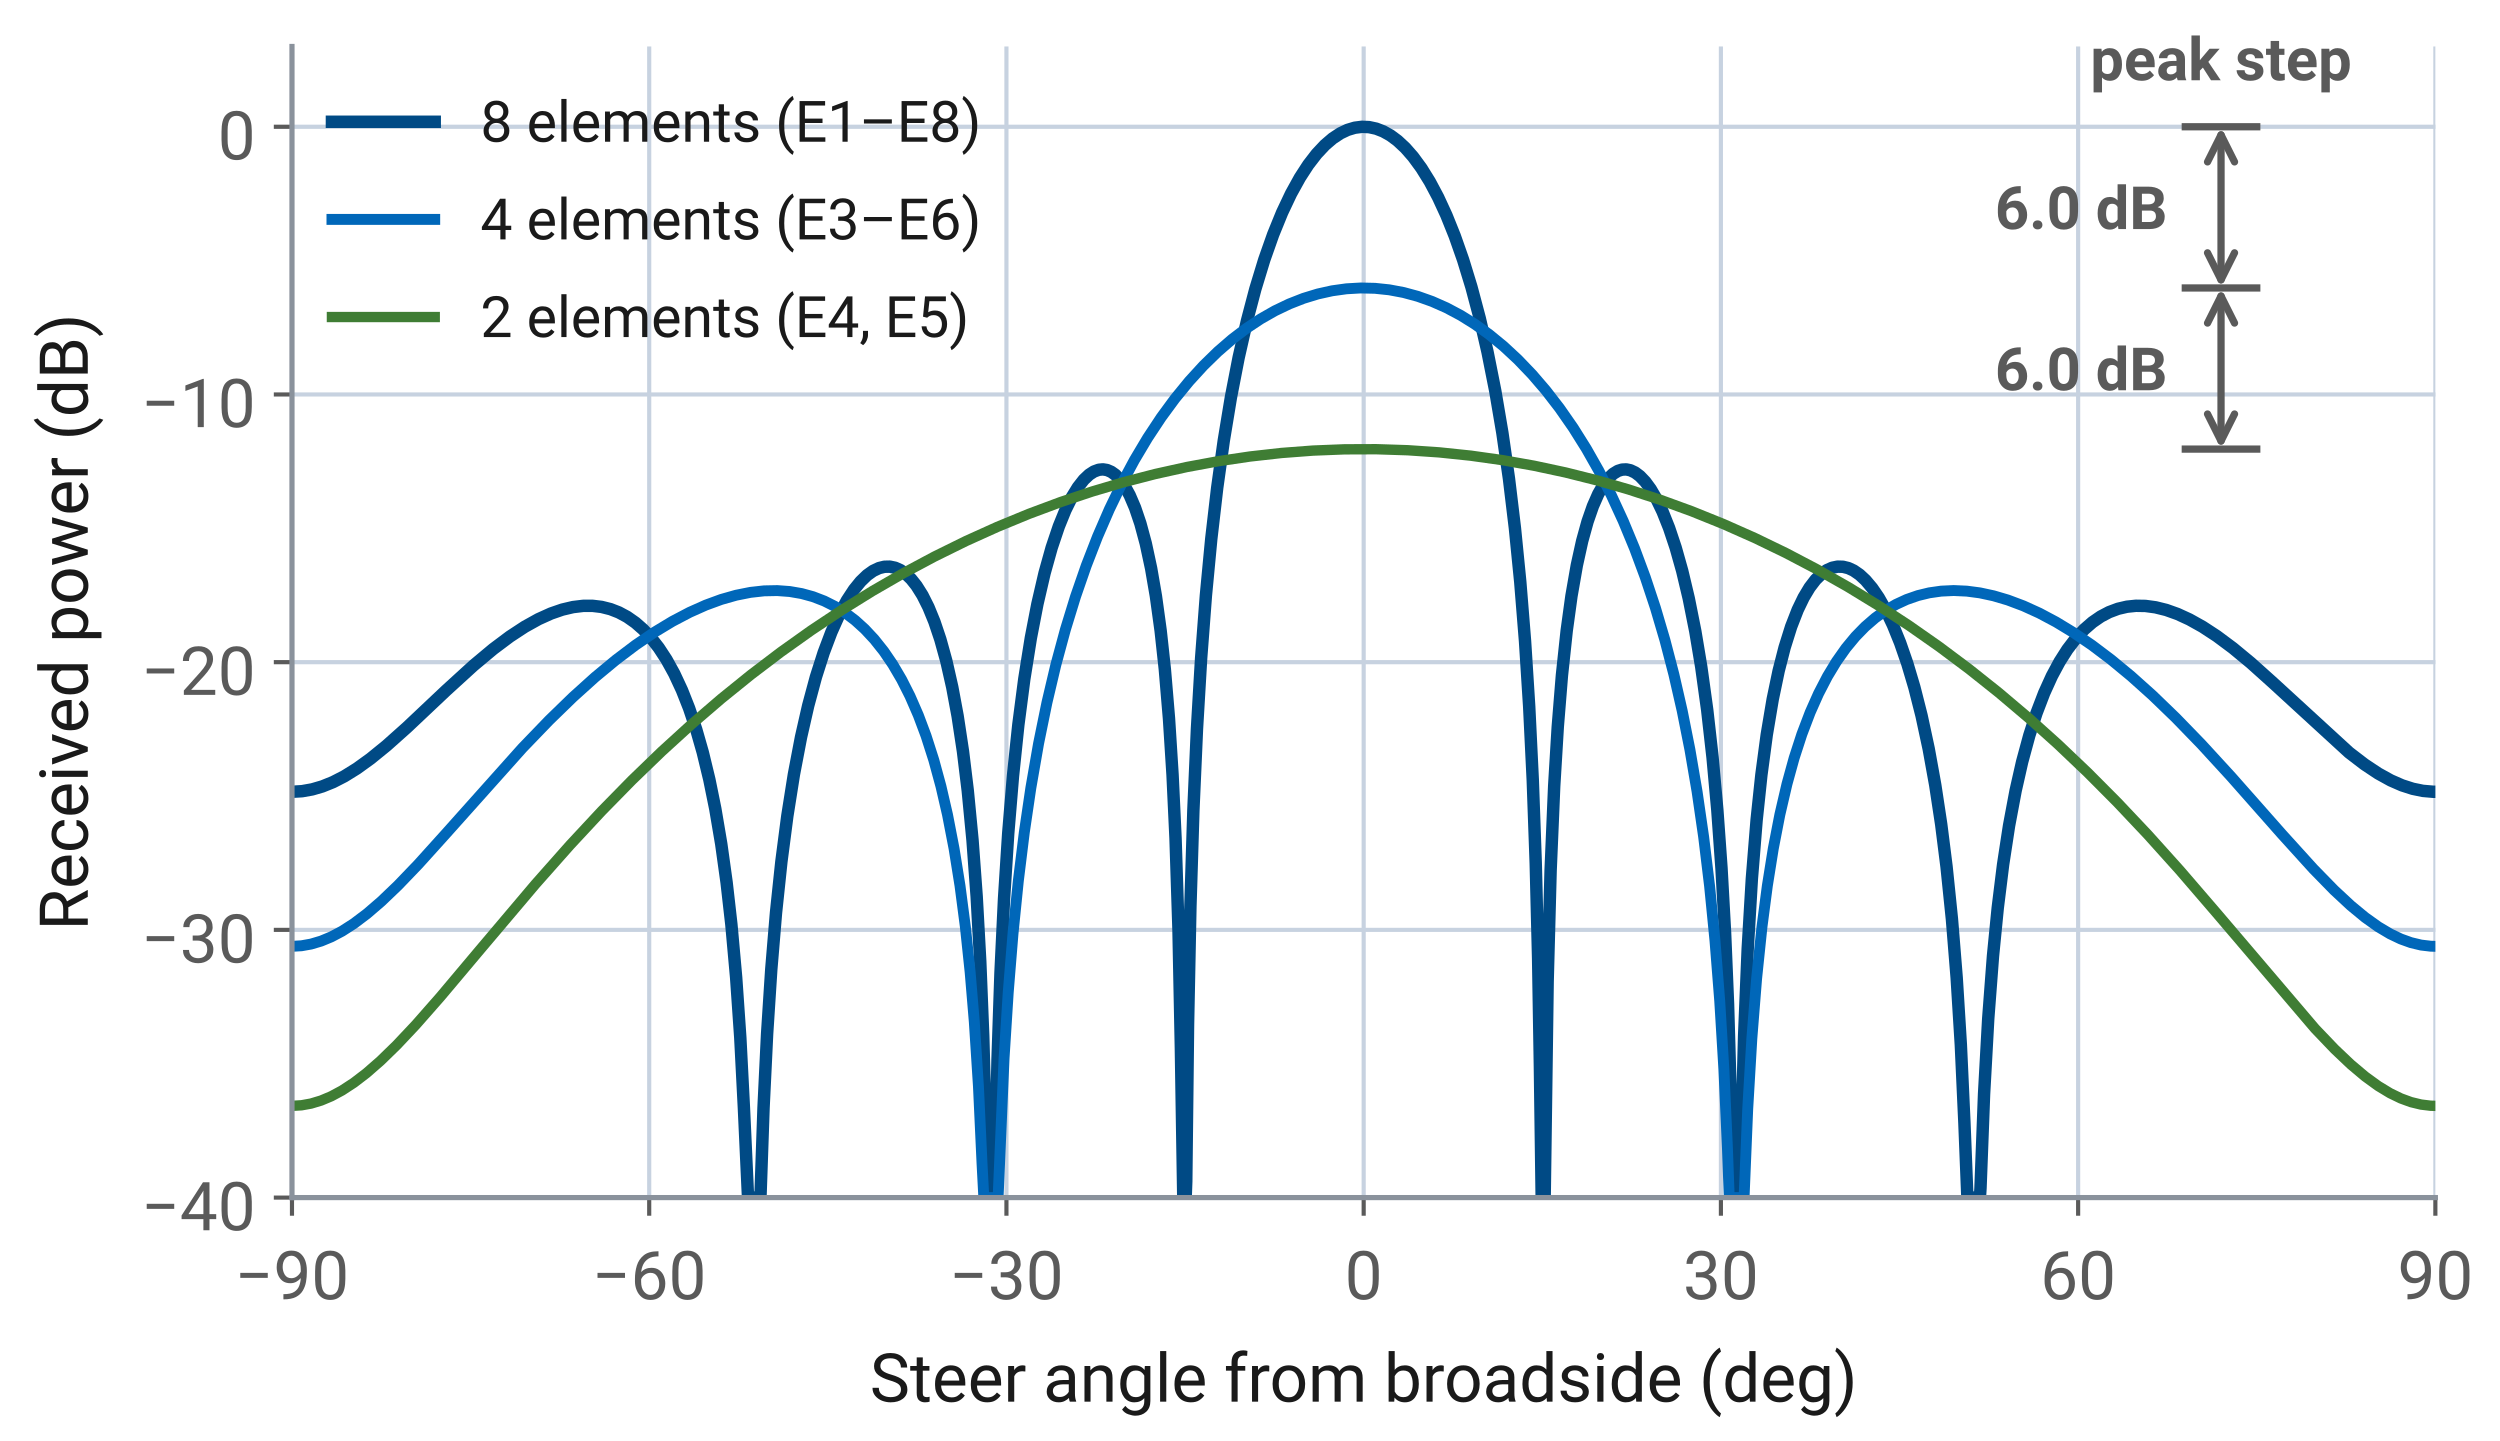
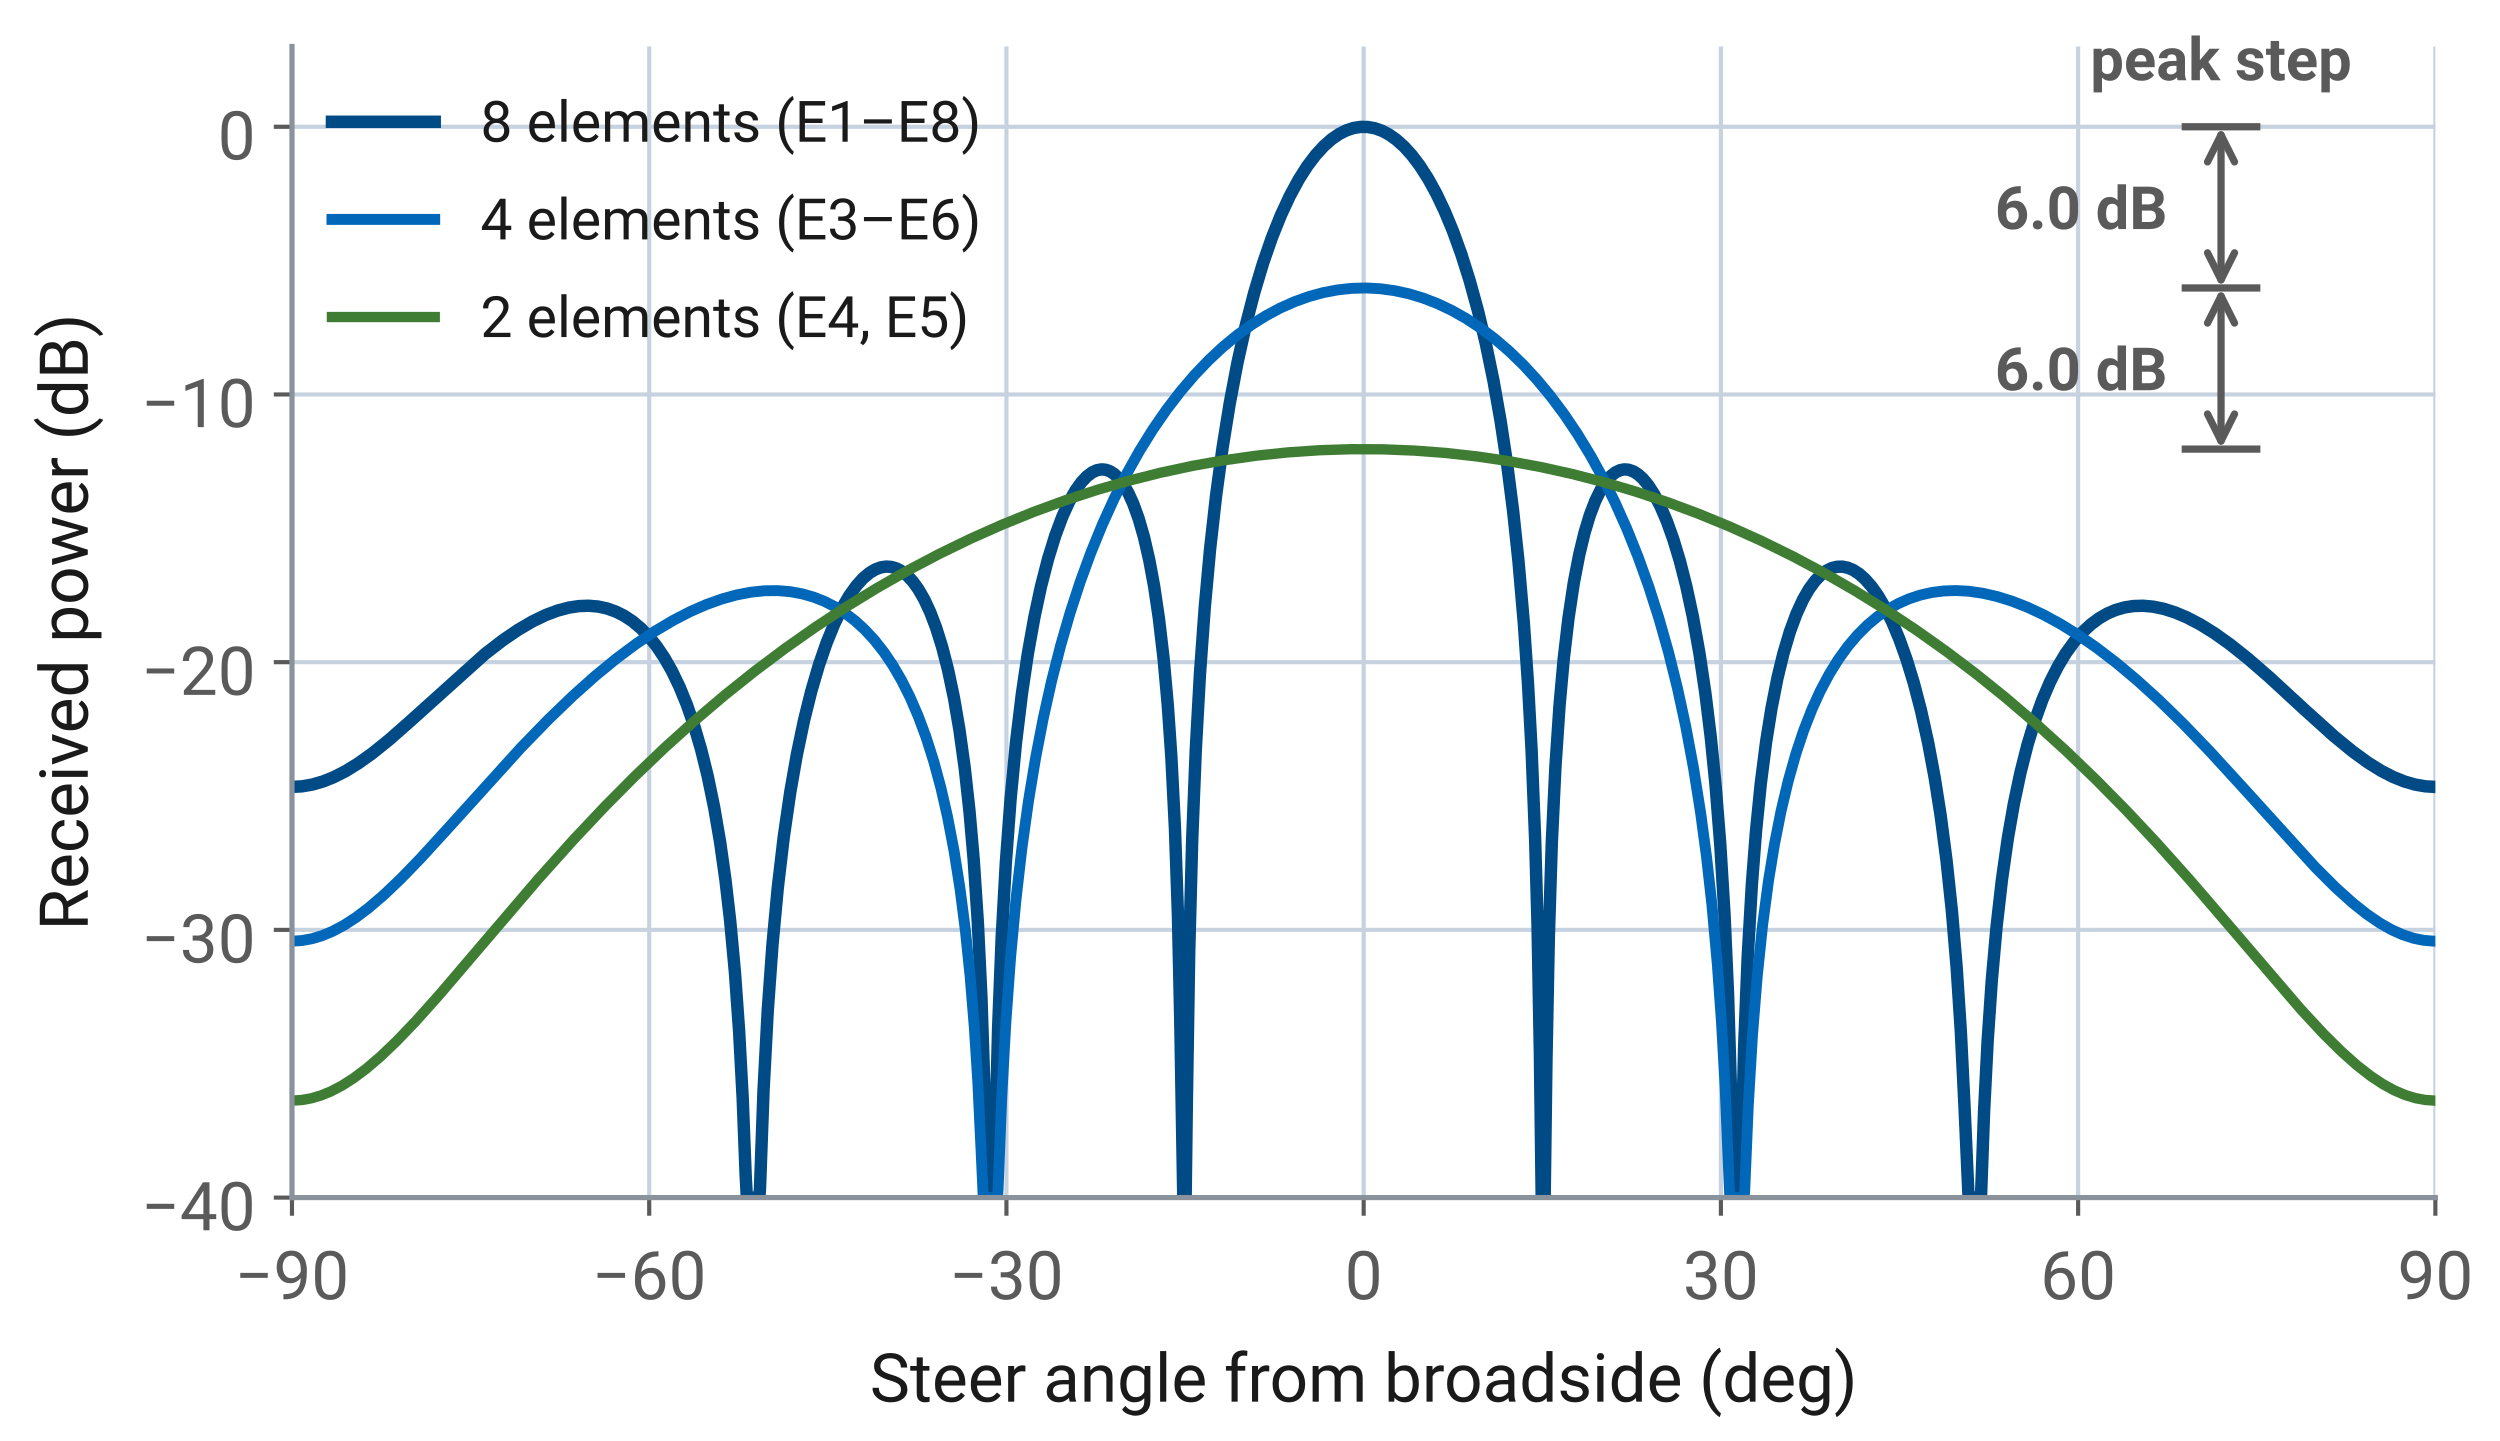
<svg xmlns="http://www.w3.org/2000/svg" xmlns:xlink="http://www.w3.org/1999/xlink" width="481.621pt" height="277.491pt" viewBox="0 0 481.621 277.491" version="1.1">
  <defs>
    <style type="text/css">*{stroke-linejoin: round; stroke-linecap: butt}</style>
  </defs>
  <g id="figure_1">
    <g id="patch_1">
      <path d="M 0 277.491  L 481.621 277.491  L 481.621 0  L 0 0  L 0 277.491  z " style="fill: none" />
    </g>
    <g id="axes_1">
      <g id="patch_2">
        <path d="M 56.249 230.712  L 469.169 230.712  L 469.169 8.952  L 56.249 8.952  L 56.249 230.712  z " style="fill: none" />
      </g>
      <g id="matplotlib.axis_1">
        <g id="xtick_1">
          <g id="line2d_1">
-             <path d="M 56.249 230.712  L 56.249 8.952  " clip-path="url(#pef05f0807e)" style="fill: none; stroke: #c7d2e0; stroke-width: 0.8; stroke-linecap: square" />
+             <path d="M 56.249 230.712  L 56.249 8.952  " clip-path="url(#p74cef117e4)" style="fill: none; stroke: #c7d2e0; stroke-width: 0.8; stroke-linecap: square" />
          </g>
          <g id="line2d_2">
            <defs>
-               <path id="m9051719a55" d="M 0 0  L 0 3.5  " style="stroke: #5a5a5a; stroke-width: 0.8" />
+               <path id="m7ccfd87484" d="M 0 0  L 0 3.5  " style="stroke: #5a5a5a; stroke-width: 0.8" />
            </defs>
            <g>
-               <use xlink:href="#m9051719a55" x="56.249" y="230.712" style="fill: #5a5a5a; stroke: #5a5a5a; stroke-width: 0.8" />
+               <use xlink:href="#m7ccfd87484" x="56.249" y="230.712" style="fill: #5a5a5a; stroke: #5a5a5a; stroke-width: 0.8" />
            </g>
          </g>
          <g id="text_1">
            <text style="font-size: 13px; font-family:'Source Sans Pro', 'Segoe UI', Roboto, Helvetica, Arial, sans-serif; text-anchor: middle; fill: #5a5a5a" x="56.249" y="250.305" transform="rotate(-0 56.24918 250.3053)">−90</text>
          </g>
        </g>
        <g id="xtick_2">
          <g id="line2d_3">
-             <path d="M 125.069 230.712  L 125.069 8.952  " clip-path="url(#pef05f0807e)" style="fill: none; stroke: #c7d2e0; stroke-width: 0.8; stroke-linecap: square" />
+             <path d="M 125.069 230.712  L 125.069 8.952  " clip-path="url(#p74cef117e4)" style="fill: none; stroke: #c7d2e0; stroke-width: 0.8; stroke-linecap: square" />
          </g>
          <g id="line2d_4">
            <g>
-               <use xlink:href="#m9051719a55" x="125.069" y="230.712" style="fill: #5a5a5a; stroke: #5a5a5a; stroke-width: 0.8" />
+               <use xlink:href="#m7ccfd87484" x="125.069" y="230.712" style="fill: #5a5a5a; stroke: #5a5a5a; stroke-width: 0.8" />
            </g>
          </g>
          <g id="text_2">
            <text style="font-size: 13px; font-family:'Source Sans Pro', 'Segoe UI', Roboto, Helvetica, Arial, sans-serif; text-anchor: middle; fill: #5a5a5a" x="125.069" y="250.305" transform="rotate(-0 125.0692 250.3053)">−60</text>
          </g>
        </g>
        <g id="xtick_3">
          <g id="line2d_5">
-             <path d="M 193.889 230.712  L 193.889 8.952  " clip-path="url(#pef05f0807e)" style="fill: none; stroke: #c7d2e0; stroke-width: 0.8; stroke-linecap: square" />
+             <path d="M 193.889 230.712  L 193.889 8.952  " clip-path="url(#p74cef117e4)" style="fill: none; stroke: #c7d2e0; stroke-width: 0.8; stroke-linecap: square" />
          </g>
          <g id="line2d_6">
            <g>
-               <use xlink:href="#m9051719a55" x="193.889" y="230.712" style="fill: #5a5a5a; stroke: #5a5a5a; stroke-width: 0.8" />
+               <use xlink:href="#m7ccfd87484" x="193.889" y="230.712" style="fill: #5a5a5a; stroke: #5a5a5a; stroke-width: 0.8" />
            </g>
          </g>
          <g id="text_3">
            <text style="font-size: 13px; font-family:'Source Sans Pro', 'Segoe UI', Roboto, Helvetica, Arial, sans-serif; text-anchor: middle; fill: #5a5a5a" x="193.889" y="250.305" transform="rotate(-0 193.8892 250.3053)">−30</text>
          </g>
        </g>
        <g id="xtick_4">
          <g id="line2d_7">
-             <path d="M 262.709 230.712  L 262.709 8.952  " clip-path="url(#pef05f0807e)" style="fill: none; stroke: #c7d2e0; stroke-width: 0.8; stroke-linecap: square" />
+             <path d="M 262.709 230.712  L 262.709 8.952  " clip-path="url(#p74cef117e4)" style="fill: none; stroke: #c7d2e0; stroke-width: 0.8; stroke-linecap: square" />
          </g>
          <g id="line2d_8">
            <g>
-               <use xlink:href="#m9051719a55" x="262.709" y="230.712" style="fill: #5a5a5a; stroke: #5a5a5a; stroke-width: 0.8" />
+               <use xlink:href="#m7ccfd87484" x="262.709" y="230.712" style="fill: #5a5a5a; stroke: #5a5a5a; stroke-width: 0.8" />
            </g>
          </g>
          <g id="text_4">
            <text style="font-size: 13px; font-family:'Source Sans Pro', 'Segoe UI', Roboto, Helvetica, Arial, sans-serif; text-anchor: middle; fill: #5a5a5a" x="262.709" y="250.305" transform="rotate(-0 262.7092 250.3053)">0</text>
          </g>
        </g>
        <g id="xtick_5">
          <g id="line2d_9">
-             <path d="M 331.529 230.712  L 331.529 8.952  " clip-path="url(#pef05f0807e)" style="fill: none; stroke: #c7d2e0; stroke-width: 0.8; stroke-linecap: square" />
+             <path d="M 331.529 230.712  L 331.529 8.952  " clip-path="url(#p74cef117e4)" style="fill: none; stroke: #c7d2e0; stroke-width: 0.8; stroke-linecap: square" />
          </g>
          <g id="line2d_10">
            <g>
-               <use xlink:href="#m9051719a55" x="331.529" y="230.712" style="fill: #5a5a5a; stroke: #5a5a5a; stroke-width: 0.8" />
+               <use xlink:href="#m7ccfd87484" x="331.529" y="230.712" style="fill: #5a5a5a; stroke: #5a5a5a; stroke-width: 0.8" />
            </g>
          </g>
          <g id="text_5">
            <text style="font-size: 13px; font-family:'Source Sans Pro', 'Segoe UI', Roboto, Helvetica, Arial, sans-serif; text-anchor: middle; fill: #5a5a5a" x="331.529" y="250.305" transform="rotate(-0 331.5292 250.3053)">30</text>
          </g>
        </g>
        <g id="xtick_6">
          <g id="line2d_11">
-             <path d="M 400.349 230.712  L 400.349 8.952  " clip-path="url(#pef05f0807e)" style="fill: none; stroke: #c7d2e0; stroke-width: 0.8; stroke-linecap: square" />
+             <path d="M 400.349 230.712  L 400.349 8.952  " clip-path="url(#p74cef117e4)" style="fill: none; stroke: #c7d2e0; stroke-width: 0.8; stroke-linecap: square" />
          </g>
          <g id="line2d_12">
            <g>
-               <use xlink:href="#m9051719a55" x="400.349" y="230.712" style="fill: #5a5a5a; stroke: #5a5a5a; stroke-width: 0.8" />
+               <use xlink:href="#m7ccfd87484" x="400.349" y="230.712" style="fill: #5a5a5a; stroke: #5a5a5a; stroke-width: 0.8" />
            </g>
          </g>
          <g id="text_6">
            <text style="font-size: 13px; font-family:'Source Sans Pro', 'Segoe UI', Roboto, Helvetica, Arial, sans-serif; text-anchor: middle; fill: #5a5a5a" x="400.349" y="250.305" transform="rotate(-0 400.3492 250.3053)">60</text>
          </g>
        </g>
        <g id="xtick_7">
          <g id="line2d_13">
-             <path d="M 469.169 230.712  L 469.169 8.952  " clip-path="url(#pef05f0807e)" style="fill: none; stroke: #c7d2e0; stroke-width: 0.8; stroke-linecap: square" />
+             <path d="M 469.169 230.712  L 469.169 8.952  " clip-path="url(#p74cef117e4)" style="fill: none; stroke: #c7d2e0; stroke-width: 0.8; stroke-linecap: square" />
          </g>
          <g id="line2d_14">
            <g>
-               <use xlink:href="#m9051719a55" x="469.169" y="230.712" style="fill: #5a5a5a; stroke: #5a5a5a; stroke-width: 0.8" />
+               <use xlink:href="#m7ccfd87484" x="469.169" y="230.712" style="fill: #5a5a5a; stroke: #5a5a5a; stroke-width: 0.8" />
            </g>
          </g>
          <g id="text_7">
            <text style="font-size: 13px; font-family:'Source Sans Pro', 'Segoe UI', Roboto, Helvetica, Arial, sans-serif; text-anchor: middle; fill: #5a5a5a" x="469.169" y="250.305" transform="rotate(-0 469.1692 250.3053)">90</text>
          </g>
        </g>
        <g id="text_8">
          <text style="font-size: 13px; font-family:'Source Sans Pro', 'Segoe UI', Roboto, Helvetica, Arial, sans-serif; text-anchor: middle; fill: #1a1a1a" x="262.709" y="270.035" transform="rotate(-0 262.7092 270.0348)">Steer angle from broadside  (deg)</text>
        </g>
      </g>
      <g id="matplotlib.axis_2">
        <g id="ytick_1">
          <g id="line2d_15">
-             <path d="M 56.249 230.712  L 469.169 230.712  " clip-path="url(#pef05f0807e)" style="fill: none; stroke: #c7d2e0; stroke-width: 0.8; stroke-linecap: square" />
+             <path d="M 56.249 230.712  L 469.169 230.712  " clip-path="url(#p74cef117e4)" style="fill: none; stroke: #c7d2e0; stroke-width: 0.8; stroke-linecap: square" />
          </g>
          <g id="line2d_16">
            <defs>
-               <path id="m6f94d5982a" d="M 0 0  L -3.5 0  " style="stroke: #5a5a5a; stroke-width: 0.8" />
+               <path id="m2f31627ee8" d="M 0 0  L -3.5 0  " style="stroke: #5a5a5a; stroke-width: 0.8" />
            </defs>
            <g>
-               <use xlink:href="#m6f94d5982a" x="56.249" y="230.712" style="fill: #5a5a5a; stroke: #5a5a5a; stroke-width: 0.8" />
+               <use xlink:href="#m2f31627ee8" x="56.249" y="230.712" style="fill: #5a5a5a; stroke: #5a5a5a; stroke-width: 0.8" />
            </g>
          </g>
          <g id="text_9">
            <text style="font-size: 13px; font-family:'Source Sans Pro', 'Segoe UI', Roboto, Helvetica, Arial, sans-serif; text-anchor: end; fill: #5a5a5a" x="49.249" y="237.008" transform="rotate(-0 49.24918 237.0084)">−40</text>
          </g>
        </g>
        <g id="ytick_2">
          <g id="line2d_17">
-             <path d="M 56.249 179.139  L 469.169 179.139  " clip-path="url(#pef05f0807e)" style="fill: none; stroke: #c7d2e0; stroke-width: 0.8; stroke-linecap: square" />
+             <path d="M 56.249 179.139  L 469.169 179.139  " clip-path="url(#p74cef117e4)" style="fill: none; stroke: #c7d2e0; stroke-width: 0.8; stroke-linecap: square" />
          </g>
          <g id="line2d_18">
            <g>
-               <use xlink:href="#m6f94d5982a" x="56.249" y="179.139" style="fill: #5a5a5a; stroke: #5a5a5a; stroke-width: 0.8" />
+               <use xlink:href="#m2f31627ee8" x="56.249" y="179.139" style="fill: #5a5a5a; stroke: #5a5a5a; stroke-width: 0.8" />
            </g>
          </g>
          <g id="text_10">
            <text style="font-size: 13px; font-family:'Source Sans Pro', 'Segoe UI', Roboto, Helvetica, Arial, sans-serif; text-anchor: end; fill: #5a5a5a" x="49.249" y="185.436" transform="rotate(-0 49.24918 185.4364)">−30</text>
          </g>
        </g>
        <g id="ytick_3">
          <g id="line2d_19">
-             <path d="M 56.249 127.567  L 469.169 127.567  " clip-path="url(#pef05f0807e)" style="fill: none; stroke: #c7d2e0; stroke-width: 0.8; stroke-linecap: square" />
+             <path d="M 56.249 127.567  L 469.169 127.567  " clip-path="url(#p74cef117e4)" style="fill: none; stroke: #c7d2e0; stroke-width: 0.8; stroke-linecap: square" />
          </g>
          <g id="line2d_20">
            <g>
-               <use xlink:href="#m6f94d5982a" x="56.249" y="127.567" style="fill: #5a5a5a; stroke: #5a5a5a; stroke-width: 0.8" />
+               <use xlink:href="#m2f31627ee8" x="56.249" y="127.567" style="fill: #5a5a5a; stroke: #5a5a5a; stroke-width: 0.8" />
            </g>
          </g>
          <g id="text_11">
            <text style="font-size: 13px; font-family:'Source Sans Pro', 'Segoe UI', Roboto, Helvetica, Arial, sans-serif; text-anchor: end; fill: #5a5a5a" x="49.249" y="133.864" transform="rotate(-0 49.24918 133.8643)">−20</text>
          </g>
        </g>
        <g id="ytick_4">
          <g id="line2d_21">
-             <path d="M 56.249 75.995  L 469.169 75.995  " clip-path="url(#pef05f0807e)" style="fill: none; stroke: #c7d2e0; stroke-width: 0.8; stroke-linecap: square" />
+             <path d="M 56.249 75.995  L 469.169 75.995  " clip-path="url(#p74cef117e4)" style="fill: none; stroke: #c7d2e0; stroke-width: 0.8; stroke-linecap: square" />
          </g>
          <g id="line2d_22">
            <g>
-               <use xlink:href="#m6f94d5982a" x="56.249" y="75.995" style="fill: #5a5a5a; stroke: #5a5a5a; stroke-width: 0.8" />
+               <use xlink:href="#m2f31627ee8" x="56.249" y="75.995" style="fill: #5a5a5a; stroke: #5a5a5a; stroke-width: 0.8" />
            </g>
          </g>
          <g id="text_12">
            <text style="font-size: 13px; font-family:'Source Sans Pro', 'Segoe UI', Roboto, Helvetica, Arial, sans-serif; text-anchor: end; fill: #5a5a5a" x="49.249" y="82.292" transform="rotate(-0 49.24918 82.29217)">−10</text>
          </g>
        </g>
        <g id="ytick_5">
          <g id="line2d_23">
-             <path d="M 56.249 24.423  L 469.169 24.423  " clip-path="url(#pef05f0807e)" style="fill: none; stroke: #c7d2e0; stroke-width: 0.8; stroke-linecap: square" />
+             <path d="M 56.249 24.423  L 469.169 24.423  " clip-path="url(#p74cef117e4)" style="fill: none; stroke: #c7d2e0; stroke-width: 0.8; stroke-linecap: square" />
          </g>
          <g id="line2d_24">
            <g>
-               <use xlink:href="#m6f94d5982a" x="56.249" y="24.423" style="fill: #5a5a5a; stroke: #5a5a5a; stroke-width: 0.8" />
+               <use xlink:href="#m2f31627ee8" x="56.249" y="24.423" style="fill: #5a5a5a; stroke: #5a5a5a; stroke-width: 0.8" />
            </g>
          </g>
          <g id="text_13">
            <text style="font-size: 13px; font-family:'Source Sans Pro', 'Segoe UI', Roboto, Helvetica, Arial, sans-serif; text-anchor: end; fill: #5a5a5a" x="49.249" y="30.72" transform="rotate(-0 49.24918 30.72008)">0</text>
          </g>
        </g>
        <g id="text_14">
          <text style="font-size: 13px; font-family:'Source Sans Pro', 'Segoe UI', Roboto, Helvetica, Arial, sans-serif; text-anchor: middle; fill: #1a1a1a" x="16.914" y="119.832" transform="rotate(-90 16.91375 119.8316)">Received power  (dB)</text>
        </g>
      </g>
      <g id="line2d_25">
-         <path d="M 56.249 152.536  L 58.199 152.42  L 60.149 152.073  L 62.099 151.504  L 64.163 150.67  L 66.343 149.549  L 68.751 148.055  L 71.39 146.151  L 74.486 143.632  L 78.386 140.153  L 85.956 133.01  L 91.233 128.198  L 95.018 125.035  L 98.229 122.629  L 101.097 120.748  L 103.735 119.281  L 106.144 118.193  L 108.323 117.44  L 110.388 116.954  L 112.337 116.718  L 114.173 116.714  L 115.893 116.922  L 117.614 117.354  L 119.219 117.979  L 120.825 118.842  L 122.431 119.969  L 123.922 121.278  L 125.413 122.87  L 126.904 124.783  L 128.395 127.061  L 129.887 129.763  L 131.378 132.963  L 132.754 136.444  L 134.13 140.539  L 135.392 144.959  L 136.654 150.181  L 137.801 155.822  L 138.948 162.597  L 139.98 170.019  L 140.898 178.112  L 141.815 188.297  L 142.618 199.917  L 143.306 213.309  L 144.109 230.712  L 146.403 230.712  L 146.518 230.108  L 147.092 213.458  L 147.78 199.204  L 148.583 186.781  L 149.5 175.803  L 150.533 165.999  L 151.68 157.18  L 152.941 149.212  L 154.318 142.003  L 155.694 135.953  L 157.185 130.417  L 158.676 125.74  L 160.167 121.783  L 161.658 118.452  L 163.15 115.681  L 164.526 113.583  L 165.788 112.025  L 167.049 110.805  L 168.196 109.985  L 169.343 109.44  L 170.376 109.187  L 171.408 109.163  L 172.44 109.376  L 173.473 109.837  L 174.505 110.557  L 175.537 111.556  L 176.569 112.854  L 177.716 114.681  L 178.863 116.964  L 180.01 119.766  L 181.157 123.179  L 182.304 127.326  L 183.451 132.387  L 184.484 137.943  L 185.516 144.765  L 186.434 152.292  L 187.351 161.828  L 188.154 172.722  L 188.842 185.204  L 189.416 199.548  L 189.875 215.982  L 190.219 230.712  L 191.595 230.712  L 192.169 204.267  L 192.742 187.454  L 193.43 173.067  L 194.233 160.537  L 195.151 149.477  L 196.183 139.626  L 197.33 130.805  L 198.592 122.894  L 199.854 116.356  L 201.23 110.423  L 202.606 105.495  L 203.983 101.405  L 205.244 98.297  L 206.506 95.745  L 207.653 93.873  L 208.8 92.41  L 209.832 91.436  L 210.75 90.84  L 211.668 90.503  L 212.471 90.423  L 213.273 90.551  L 214.076 90.897  L 214.879 91.47  L 215.797 92.423  L 216.714 93.721  L 217.632 95.403  L 218.664 97.813  L 219.697 100.865  L 220.729 104.694  L 221.761 109.496  L 222.679 114.824  L 223.596 121.5  L 224.399 128.887  L 225.202 138.415  L 225.89 149.263  L 226.464 161.487  L 227.037 179.157  L 227.496 202.015  L 227.955 230.712  L 228.414 230.712  L 228.529 227.588  L 228.873 197.473  L 229.331 174.604  L 229.905 156.069  L 230.593 140.41  L 231.396 126.797  L 232.314 114.72  L 233.346 103.849  L 234.493 93.96  L 235.755 84.901  L 237.131 76.565  L 238.622 68.881  L 240.228 61.802  L 241.834 55.703  L 243.554 50.054  L 245.275 45.173  L 246.995 40.953  L 248.716 37.315  L 250.436 34.202  L 252.042 31.729  L 253.648 29.647  L 255.254 27.933  L 256.745 26.657  L 258.236 25.674  L 259.612 25.021  L 260.989 24.607  L 262.365 24.431  L 263.741 24.489  L 265.118 24.785  L 266.494 25.318  L 267.871 26.092  L 269.247 27.113  L 270.738 28.504  L 272.229 30.204  L 273.835 32.395  L 275.441 34.984  L 277.047 37.999  L 278.652 41.48  L 280.258 45.477  L 281.864 50.054  L 283.47 55.3  L 285.076 61.336  L 286.567 67.801  L 288.058 75.301  L 289.434 83.412  L 290.696 92.19  L 291.843 101.714  L 292.875 112.099  L 293.793 123.499  L 294.596 136.128  L 295.284 150.275  L 295.857 166.313  L 296.316 184.659  L 296.66 205.504  L 297.004 230.712  L 297.578 230.712  L 298.151 189.065  L 298.725 167.67  L 299.413 151.42  L 300.101 140.016  L 300.904 130.096  L 301.822 121.5  L 302.739 114.824  L 303.772 108.906  L 304.804 104.225  L 305.836 100.491  L 306.869 97.516  L 307.901 95.17  L 308.933 93.363  L 309.851 92.153  L 310.768 91.282  L 311.686 90.721  L 312.489 90.47  L 313.292 90.432  L 314.095 90.599  L 315.012 91.034  L 315.93 91.725  L 316.962 92.807  L 317.995 94.214  L 319.142 96.169  L 320.289 98.556  L 321.55 101.717  L 322.812 105.495  L 324.074 109.977  L 325.335 115.288  L 326.597 121.614  L 327.744 128.486  L 328.891 136.781  L 329.923 145.943  L 330.841 156.067  L 331.644 167.273  L 332.332 179.7  L 332.906 193.461  L 333.479 213.211  L 333.938 230.712  L 335.2 230.712  L 335.429 221.292  L 336.002 199.548  L 336.691 182.842  L 337.494 169.29  L 338.411 157.96  L 339.329 149.274  L 340.361 141.551  L 341.508 134.723  L 342.655 129.228  L 343.802 124.741  L 345.064 120.721  L 346.325 117.48  L 347.472 115.1  L 348.619 113.185  L 349.766 111.685  L 350.913 110.557  L 351.946 109.837  L 352.978 109.376  L 354.01 109.163  L 355.043 109.187  L 356.075 109.44  L 357.107 109.918  L 358.254 110.711  L 359.401 111.778  L 360.663 113.274  L 361.925 115.117  L 363.301 117.542  L 364.677 120.432  L 366.054 123.83  L 367.43 127.802  L 368.807 132.435  L 370.183 137.858  L 371.559 144.261  L 372.821 151.238  L 373.968 158.806  L 375 166.987  L 376.033 177.038  L 376.95 188.361  L 377.753 201.291  L 378.441 216.336  L 379.015 230.712  L 381.424 230.712  L 381.538 228.927  L 382.227 210.764  L 383.029 196.254  L 383.947 184.171  L 384.865 174.876  L 385.897 166.536  L 387.044 159.046  L 388.306 152.322  L 389.567 146.755  L 390.944 141.676  L 392.32 137.405  L 393.811 133.505  L 395.302 130.221  L 396.793 127.448  L 398.285 125.108  L 399.89 123.005  L 401.496 121.278  L 403.102 119.879  L 404.708 118.772  L 406.314 117.927  L 408.034 117.282  L 409.755 116.882  L 411.475 116.703  L 413.31 116.734  L 415.26 116.997  L 417.325 117.508  L 419.504 118.285  L 421.798 119.339  L 424.321 120.748  L 427.074 122.548  L 430.171 124.854  L 433.612 127.7  L 437.856 131.511  L 452.538 144.972  L 455.52 147.258  L 458.158 149.01  L 460.567 150.341  L 462.746 151.295  L 464.811 151.959  L 466.76 152.359  L 468.71 152.529  L 469.169 152.536  L 469.169 152.536  " clip-path="url(#pef05f0807e)" style="fill: none; stroke: #004a85; stroke-width: 2.4; stroke-linecap: square" />
+         <path d="M 56.249 151.597  L 58.199 151.484  L 60.149 151.147  L 62.214 150.553  L 64.278 149.728  L 66.572 148.561  L 68.981 147.081  L 71.734 145.116  L 74.945 142.532  L 78.96 138.998  L 93.412 126.005  L 96.853 123.352  L 99.835 121.321  L 102.588 119.711  L 105.111 118.495  L 107.405 117.634  L 109.585 117.056  L 111.535 116.761  L 113.37 116.692  L 115.205 116.848  L 116.925 117.217  L 118.646 117.826  L 120.252 118.633  L 121.858 119.694  L 123.463 121.041  L 124.954 122.578  L 126.446 124.426  L 127.937 126.629  L 129.428 129.241  L 130.919 132.334  L 132.295 135.695  L 133.672 139.644  L 135.048 144.317  L 136.31 149.402  L 137.571 155.484  L 138.718 162.167  L 139.751 169.474  L 140.668 177.418  L 141.586 187.377  L 142.389 198.673  L 143.077 211.578  L 143.651 226.423  L 143.88 230.712  L 146.289 230.712  L 146.403 229.078  L 147.092 210.109  L 147.894 194.866  L 148.812 182.047  L 149.844 170.965  L 150.991 161.214  L 152.253 152.538  L 153.515 145.365  L 154.891 138.798  L 156.268 133.245  L 157.759 128.14  L 159.25 123.82  L 160.741 120.169  L 162.232 117.109  L 163.608 114.761  L 164.985 112.839  L 166.246 111.437  L 167.508 110.368  L 168.655 109.684  L 169.687 109.303  L 170.72 109.148  L 171.752 109.225  L 172.784 109.542  L 173.817 110.11  L 174.849 110.945  L 175.881 112.066  L 176.914 113.496  L 178.061 115.486  L 179.208 117.952  L 180.355 120.968  L 181.502 124.633  L 182.649 129.09  L 183.796 134.545  L 184.828 140.568  L 185.86 148.027  L 186.778 156.367  L 187.581 165.625  L 188.384 177.781  L 189.072 192.189  L 189.645 209.669  L 190.219 230.712  L 191.48 230.712  L 191.71 220.603  L 192.283 198.146  L 192.972 180.649  L 193.774 166.203  L 194.692 153.869  L 195.724 143.119  L 196.871 133.631  L 198.018 125.903  L 199.28 118.864  L 200.542 112.991  L 201.918 107.636  L 203.295 103.183  L 204.671 99.502  L 205.933 96.73  L 207.194 94.487  L 208.341 92.883  L 209.374 91.782  L 210.406 91.004  L 211.324 90.583  L 212.241 90.423  L 213.044 90.504  L 213.847 90.798  L 214.65 91.317  L 215.567 92.204  L 216.485 93.429  L 217.403 95.027  L 218.32 97.045  L 219.353 99.894  L 220.385 103.473  L 221.417 107.957  L 222.335 112.914  L 223.252 119.084  L 224.17 126.941  L 224.973 135.856  L 225.661 145.853  L 226.349 159.51  L 226.923 176.128  L 227.382 196.917  L 227.955 230.712  L 228.414 230.712  L 228.643 212.361  L 229.102 183.172  L 229.676 161.726  L 230.364 144.463  L 231.167 129.865  L 232.084 117.136  L 233.117 105.807  L 234.264 95.582  L 235.525 86.265  L 236.902 77.727  L 238.393 69.879  L 239.999 62.662  L 241.604 56.453  L 243.325 50.705  L 245.045 45.74  L 246.766 41.447  L 248.486 37.743  L 250.207 34.569  L 251.813 32.044  L 253.418 29.911  L 255.024 28.149  L 256.515 26.83  L 258.006 25.804  L 259.383 25.112  L 260.759 24.659  L 262.136 24.444  L 263.512 24.463  L 264.888 24.718  L 266.265 25.211  L 267.641 25.943  L 269.018 26.921  L 270.509 28.263  L 272 29.911  L 273.491 31.879  L 275.097 34.375  L 276.703 37.291  L 278.308 40.661  L 279.914 44.534  L 281.52 48.969  L 283.126 54.051  L 284.732 59.89  L 286.223 66.13  L 287.714 73.345  L 289.09 81.111  L 290.352 89.462  L 291.499 98.443  L 292.531 108.118  L 293.563 120.033  L 294.366 131.707  L 295.055 144.463  L 295.743 161.726  L 296.202 178.038  L 296.66 203.175  L 297.004 230.712  L 297.578 230.712  L 297.922 204.21  L 298.381 180.443  L 298.954 162.332  L 299.643 147.818  L 300.445 135.856  L 301.248 126.941  L 302.166 119.084  L 303.198 112.235  L 304.231 106.871  L 305.263 102.607  L 306.295 99.203  L 307.327 96.498  L 308.36 94.381  L 309.392 92.772  L 310.31 91.72  L 311.227 90.992  L 312.145 90.566  L 312.948 90.425  L 313.751 90.492  L 314.668 90.816  L 315.586 91.396  L 316.503 92.232  L 317.536 93.476  L 318.683 95.244  L 319.83 97.432  L 321.091 100.356  L 322.353 103.869  L 323.615 108.045  L 324.877 112.991  L 326.138 118.864  L 327.4 125.903  L 328.547 133.631  L 329.579 142.07  L 330.497 151.247  L 331.414 162.793  L 332.217 176.038  L 332.906 191.545  L 333.479 210.265  L 334.053 230.712  L 335.314 230.712  L 336.002 201.802  L 336.691 184.364  L 337.494 170.389  L 338.296 160.062  L 339.214 150.931  L 340.246 142.87  L 341.279 136.419  L 342.426 130.61  L 343.573 125.879  L 344.834 121.645  L 346.096 118.228  L 347.358 115.486  L 348.505 113.496  L 349.652 111.927  L 350.799 110.736  L 351.831 109.962  L 352.863 109.45  L 353.896 109.187  L 354.928 109.163  L 355.96 109.368  L 356.993 109.799  L 358.14 110.538  L 359.287 111.55  L 360.548 112.984  L 361.81 114.761  L 363.186 117.109  L 364.563 119.914  L 365.939 123.217  L 367.316 127.078  L 368.692 131.582  L 370.068 136.846  L 371.445 143.047  L 372.706 149.78  L 373.853 157.05  L 375 165.82  L 376.033 175.557  L 376.95 186.441  L 377.753 198.727  L 378.441 212.771  L 379.244 230.712  L 381.538 230.712  L 381.653 230.116  L 382.227 214.166  L 382.915 200.569  L 383.718 188.814  L 384.635 178.536  L 385.668 169.474  L 386.815 161.438  L 387.962 154.882  L 389.223 148.903  L 390.6 143.48  L 391.976 138.94  L 393.467 134.804  L 394.958 131.326  L 396.449 128.39  L 397.94 125.91  L 399.546 123.675  L 401.152 121.832  L 402.758 120.33  L 404.364 119.13  L 405.969 118.199  L 407.575 117.511  L 409.296 117.017  L 411.016 116.751  L 412.851 116.696  L 414.801 116.872  L 416.866 117.299  L 419.045 117.991  L 421.339 118.961  L 423.863 120.282  L 426.615 121.993  L 429.598 124.116  L 433.039 126.854  L 437.168 130.443  L 443.935 136.679  L 449.67 141.847  L 453.226 144.764  L 456.208 146.927  L 458.731 148.496  L 461.025 149.676  L 463.205 150.553  L 465.269 151.147  L 467.219 151.484  L 469.169 151.597  L 469.169 151.597  " clip-path="url(#p74cef117e4)" style="fill: none; stroke: #004a85; stroke-width: 2.4; stroke-linecap: square" />
      </g>
      <g id="line2d_26">
-         <path d="M 56.249 182.31  L 58.084 182.2  L 59.92 181.874  L 61.869 181.295  L 63.819 180.487  L 65.884 179.396  L 68.178 177.923  L 70.701 176.018  L 73.454 173.65  L 76.666 170.578  L 80.566 166.515  L 85.842 160.669  L 100.638 144.109  L 105.8 138.75  L 110.388 134.294  L 114.631 130.467  L 118.646 127.138  L 122.431 124.277  L 126.101 121.781  L 129.542 119.705  L 132.869 117.958  L 135.966 116.576  L 138.948 115.483  L 141.815 114.669  L 144.568 114.121  L 147.206 113.827  L 149.73 113.776  L 152.138 113.954  L 154.432 114.349  L 156.612 114.947  L 158.791 115.784  L 160.856 116.82  L 162.805 118.041  L 164.755 119.525  L 166.591 121.192  L 168.426 123.157  L 170.261 125.465  L 171.981 127.988  L 173.702 130.921  L 175.308 134.098  L 176.914 137.786  L 178.405 141.77  L 179.896 146.427  L 181.272 151.484  L 182.534 156.948  L 183.796 163.467  L 184.943 170.645  L 185.975 178.552  L 186.892 187.26  L 187.695 196.834  L 188.498 209.343  L 189.186 224.165  L 189.531 230.712  L 192.283 230.712  L 193.43 203.89  L 194.233 191.192  L 195.151 179.883  L 196.183 169.675  L 197.33 160.36  L 198.592 151.784  L 200.083 143.22  L 201.689 135.358  L 203.409 128.078  L 205.244 121.295  L 207.194 114.945  L 209.259 108.982  L 211.438 103.37  L 213.732 98.084  L 216.141 93.105  L 218.55 88.621  L 221.073 84.384  L 223.711 80.394  L 226.349 76.803  L 229.102 73.437  L 231.855 70.426  L 234.608 67.741  L 237.36 65.36  L 240.113 63.264  L 242.866 61.438  L 245.619 59.871  L 248.372 58.553  L 251.124 57.475  L 253.877 56.633  L 256.63 56.021  L 259.383 55.637  L 262.136 55.478  L 264.888 55.543  L 267.641 55.833  L 270.394 56.35  L 273.147 57.096  L 275.9 58.075  L 278.652 59.292  L 281.405 60.754  L 284.158 62.471  L 286.911 64.453  L 289.664 66.713  L 292.416 69.269  L 295.169 72.141  L 297.807 75.214  L 300.445 78.629  L 303.084 82.423  L 305.607 86.448  L 308.016 90.699  L 310.424 95.409  L 312.718 100.391  L 314.898 105.657  L 316.962 111.219  L 318.912 117.098  L 320.747 123.321  L 322.468 129.922  L 324.074 136.945  L 325.565 144.448  L 326.941 152.506  L 328.203 161.217  L 329.35 170.71  L 330.382 181.16  L 331.3 192.812  L 332.103 206.017  L 332.791 221.304  L 333.135 230.712  L 335.888 230.712  L 336.002 230.523  L 336.691 213.732  L 337.494 200.04  L 338.411 188.496  L 339.443 178.552  L 340.476 170.645  L 341.623 163.467  L 342.884 156.948  L 344.261 151.029  L 345.637 146.041  L 347.128 141.442  L 348.734 137.224  L 350.34 133.615  L 352.06 130.298  L 353.781 127.453  L 355.616 124.853  L 357.451 122.636  L 359.287 120.749  L 361.236 119.059  L 363.186 117.656  L 365.251 116.447  L 367.316 115.492  L 369.495 114.734  L 371.674 114.206  L 373.968 113.879  L 376.377 113.766  L 378.9 113.881  L 381.424 114.215  L 384.062 114.783  L 386.815 115.597  L 389.797 116.717  L 392.894 118.126  L 396.105 119.835  L 399.432 121.854  L 402.987 124.277  L 406.658 127.047  L 410.557 130.269  L 414.687 133.972  L 419.16 138.291  L 424.092 143.376  L 429.827 149.629  L 439.577 160.669  L 445.656 167.375  L 449.67 171.485  L 452.882 174.47  L 455.635 176.743  L 458.158 178.543  L 460.452 179.91  L 462.517 180.895  L 464.466 181.597  L 466.416 182.064  L 468.252 182.282  L 469.169 182.31  L 469.169 182.31  " clip-path="url(#pef05f0807e)" style="fill: none; stroke: #0067b9; stroke-width: 2.1; stroke-linecap: square" />
+         <path d="M 56.249 181.311  L 58.084 181.204  L 60.034 180.859  L 61.984 180.281  L 64.049 179.424  L 66.228 178.266  L 68.522 176.787  L 71.045 174.886  L 73.913 172.43  L 77.125 169.376  L 81.024 165.353  L 86.53 159.323  L 100.409 143.994  L 105.685 138.566  L 110.388 134.041  L 114.746 130.155  L 118.761 126.866  L 122.546 124.042  L 126.216 121.579  L 129.657 119.534  L 132.983 117.816  L 136.08 116.461  L 139.063 115.394  L 141.93 114.605  L 144.683 114.081  L 147.321 113.811  L 149.844 113.784  L 152.253 113.986  L 154.547 114.405  L 156.726 115.027  L 158.791 115.837  L 160.856 116.886  L 162.805 118.119  L 164.755 119.616  L 166.591 121.297  L 168.426 123.277  L 170.261 125.602  L 171.981 128.143  L 173.702 131.097  L 175.308 134.296  L 176.914 138.011  L 178.405 142.026  L 179.896 146.72  L 181.272 151.822  L 182.534 157.339  L 183.796 163.929  L 184.943 171.199  L 185.975 179.223  L 186.892 188.085  L 187.695 197.867  L 188.384 208.629  L 189.072 223.134  L 189.416 230.712  L 192.169 230.712  L 192.283 229.12  L 192.972 211.537  L 193.774 196.946  L 194.692 184.389  L 195.724 173.313  L 196.871 163.368  L 198.133 154.319  L 199.509 146.001  L 201.001 138.293  L 202.606 131.105  L 204.327 124.368  L 206.162 118.033  L 208.112 112.057  L 210.177 106.412  L 212.356 101.075  L 214.65 96.029  L 217.059 91.262  L 219.582 86.767  L 222.105 82.715  L 224.743 78.895  L 227.382 75.457  L 230.134 72.235  L 232.887 69.355  L 235.64 66.792  L 238.393 64.524  L 241.146 62.535  L 243.898 60.811  L 246.651 59.341  L 249.404 58.116  L 252.157 57.129  L 254.91 56.375  L 257.662 55.85  L 260.415 55.551  L 263.168 55.476  L 265.921 55.625  L 268.674 56  L 271.426 56.601  L 274.179 57.432  L 276.932 58.497  L 279.685 59.803  L 282.438 61.357  L 285.19 63.168  L 287.943 65.248  L 290.696 67.613  L 293.449 70.279  L 296.087 73.138  L 298.725 76.319  L 301.363 79.853  L 303.886 83.6  L 306.41 87.747  L 308.819 92.132  L 311.113 96.752  L 313.407 101.88  L 315.586 107.31  L 317.65 113.062  L 319.6 119.163  L 321.436 125.648  L 323.156 132.563  L 324.762 139.972  L 326.253 147.957  L 327.629 156.631  L 328.776 165.204  L 329.809 174.427  L 330.841 185.791  L 331.644 196.946  L 332.332 209.156  L 333.02 225.689  L 333.25 230.712  L 336.002 230.712  L 336.117 229.321  L 336.805 212.934  L 337.608 199.478  L 338.526 188.085  L 339.558 178.244  L 340.705 169.625  L 341.852 162.635  L 343.114 156.265  L 344.49 150.466  L 345.981 145.193  L 347.472 140.725  L 349.078 136.619  L 350.684 133.099  L 352.405 129.861  L 354.125 127.081  L 355.96 124.539  L 357.795 122.372  L 359.745 120.422  L 361.695 118.789  L 363.645 117.435  L 365.71 116.272  L 367.774 115.359  L 369.954 114.639  L 372.133 114.146  L 374.427 113.851  L 376.836 113.768  L 379.359 113.911  L 381.997 114.292  L 384.75 114.923  L 387.617 115.816  L 390.6 116.984  L 393.697 118.437  L 396.908 120.187  L 400.349 122.319  L 403.905 124.784  L 407.69 127.684  L 411.704 131.047  L 415.948 134.898  L 420.536 139.37  L 425.698 144.725  L 432.006 151.617  L 446.114 167.162  L 450.014 171.047  L 453.226 173.939  L 455.979 176.127  L 458.502 177.849  L 460.796 179.144  L 462.861 180.067  L 464.925 180.744  L 466.875 181.144  L 468.71 181.304  L 469.169 181.311  L 469.169 181.311  " clip-path="url(#p74cef117e4)" style="fill: none; stroke: #0067b9; stroke-width: 2.1; stroke-linecap: square" />
      </g>
      <g id="line2d_27">
-         <path d="M 56.249 213.043  L 58.084 212.932  L 59.92 212.601  L 61.869 212.013  L 63.819 211.193  L 65.884 210.084  L 68.178 208.585  L 70.587 206.74  L 73.339 204.336  L 76.436 201.32  L 80.107 197.419  L 84.809 192.07  L 92.494 182.934  L 103.161 170.32  L 109.814 162.807  L 115.893 156.272  L 121.743 150.305  L 127.478 144.769  L 133.213 139.541  L 138.948 134.614  L 144.683 129.977  L 150.418 125.621  L 156.268 121.456  L 162.117 117.562  L 168.082 113.859  L 174.046 110.418  L 180.01 107.231  L 186.09 104.235  L 192.169 101.489  L 198.248 98.985  L 204.327 96.72  L 210.406 94.69  L 216.485 92.89  L 222.564 91.317  L 228.643 89.97  L 234.722 88.847  L 240.801 87.946  L 246.881 87.265  L 252.96 86.804  L 259.039 86.562  L 265.118 86.539  L 271.197 86.736  L 277.276 87.151  L 283.355 87.786  L 289.434 88.642  L 295.513 89.719  L 301.592 91.019  L 307.672 92.545  L 313.751 94.297  L 319.83 96.28  L 325.909 98.496  L 331.988 100.949  L 338.067 103.645  L 344.031 106.53  L 349.996 109.661  L 355.96 113.042  L 361.925 116.684  L 367.774 120.516  L 373.624 124.616  L 379.359 128.907  L 385.094 133.475  L 390.829 138.332  L 396.449 143.381  L 402.184 148.836  L 407.919 154.602  L 413.769 160.799  L 419.963 167.691  L 426.96 175.82  L 446 198.173  L 449.785 202.13  L 452.882 205.067  L 455.635 207.384  L 458.158 209.217  L 460.452 210.606  L 462.517 211.607  L 464.466 212.32  L 466.416 212.793  L 468.252 213.015  L 469.169 213.043  L 469.169 213.043  " clip-path="url(#pef05f0807e)" style="fill: none; stroke: #3f7d34; stroke-width: 2; stroke-linecap: square" />
+         <path d="M 56.249 212.029  L 58.084 211.921  L 59.92 211.598  L 61.869 211.024  L 63.819 210.222  L 65.884 209.138  L 68.178 207.671  L 70.587 205.864  L 73.339 203.508  L 76.436 200.548  L 80.107 196.714  L 84.695 191.581  L 91.921 183.114  L 103.62 169.431  L 110.388 161.881  L 116.467 155.423  L 122.316 149.526  L 128.166 143.945  L 133.901 138.78  L 139.636 133.909  L 145.371 129.326  L 151.221 124.936  L 157.07 120.822  L 162.92 116.976  L 168.885 113.32  L 174.849 109.923  L 180.928 106.719  L 187.007 103.769  L 193.086 101.066  L 199.165 98.604  L 205.244 96.38  L 211.324 94.388  L 217.403 92.626  L 223.482 91.091  L 229.676 89.758  L 235.869 88.656  L 242.063 87.784  L 248.142 87.15  L 254.221 86.735  L 260.3 86.539  L 266.38 86.562  L 272.459 86.803  L 278.538 87.263  L 284.617 87.943  L 290.696 88.843  L 296.775 89.964  L 302.854 91.308  L 308.933 92.878  L 315.012 94.674  L 321.091 96.701  L 327.171 98.961  L 333.25 101.458  L 339.329 104.198  L 345.408 107.187  L 351.372 110.366  L 357.337 113.797  L 363.301 117.489  L 369.151 121.371  L 375 125.521  L 380.735 129.861  L 386.47 134.479  L 392.205 139.384  L 397.94 144.585  L 403.675 150.09  L 409.525 156.018  L 415.49 162.381  L 421.913 169.562  L 429.712 178.637  L 443.247 194.441  L 447.606 199.147  L 451.047 202.554  L 454.029 205.207  L 456.667 207.265  L 459.076 208.866  L 461.255 210.057  L 463.319 210.941  L 465.269 211.542  L 467.219 211.907  L 469.054 212.029  L 469.169 212.029  L 469.169 212.029  " clip-path="url(#p74cef117e4)" style="fill: none; stroke: #3f7d34; stroke-width: 2; stroke-linecap: square" />
      </g>
      <g id="line2d_28">
-         <path d="M 420.995 24.423  L 434.759 24.423  " clip-path="url(#pef05f0807e)" style="fill: none; stroke: #5a5a5a; stroke-width: 1.4; stroke-linecap: square" />
+         <path d="M 420.995 24.423  L 434.759 24.423  " clip-path="url(#p74cef117e4)" style="fill: none; stroke: #5a5a5a; stroke-width: 1.4; stroke-linecap: square" />
      </g>
      <g id="line2d_29">
-         <path d="M 420.995 55.473  L 434.759 55.473  " clip-path="url(#pef05f0807e)" style="fill: none; stroke: #5a5a5a; stroke-width: 1.4; stroke-linecap: square" />
+         <path d="M 420.995 55.473  L 434.759 55.473  " clip-path="url(#p74cef117e4)" style="fill: none; stroke: #5a5a5a; stroke-width: 1.4; stroke-linecap: square" />
      </g>
      <g id="line2d_30">
-         <path d="M 420.995 86.522  L 434.759 86.522  " clip-path="url(#pef05f0807e)" style="fill: none; stroke: #5a5a5a; stroke-width: 1.4; stroke-linecap: square" />
+         <path d="M 420.995 86.522  L 434.759 86.522  " clip-path="url(#p74cef117e4)" style="fill: none; stroke: #5a5a5a; stroke-width: 1.4; stroke-linecap: square" />
      </g>
      <g id="patch_3">
        <path d="M 56.249 230.712  L 56.249 8.952  " style="fill: none; stroke: #8a929c; stroke-linejoin: miter; stroke-linecap: square" />
      </g>
      <g id="patch_4">
        <path d="M 56.249 230.712  L 469.169 230.712  " style="fill: none; stroke: #8a929c; stroke-linejoin: miter; stroke-linecap: square" />
      </g>
      <g id="patch_5">
        <path d="M 427.877 25.988  Q 427.877 39.948 427.877 53.907  " style="fill: none; stroke: #5a5a5a; stroke-width: 1.4; stroke-linecap: round" />
        <path d="M 425.277 31.188  L 427.877 25.988  L 430.477 31.188  " style="fill: none; stroke: #5a5a5a; stroke-width: 1.4; stroke-linecap: round" />
        <path d="M 430.477 48.707  L 427.877 53.907  L 425.277 48.707  " style="fill: none; stroke: #5a5a5a; stroke-width: 1.4; stroke-linecap: round" />
      </g>
      <g id="text_15">
        <text style="font-weight: 700; font-size: 11.5px; font-family:'Source Sans Pro', 'Segoe UI', Roboto, Helvetica, Arial, sans-serif; text-anchor: end; fill: #5a5a5a" x="417.554" y="44.131" transform="rotate(-0 417.5542 44.1313)">6.0 dB</text>
      </g>
      <g id="patch_6">
        <path d="M 427.877 57.038  Q 427.877 70.997 427.877 84.957  " style="fill: none; stroke: #5a5a5a; stroke-width: 1.4; stroke-linecap: round" />
        <path d="M 425.277 62.238  L 427.877 57.038  L 430.477 62.238  " style="fill: none; stroke: #5a5a5a; stroke-width: 1.4; stroke-linecap: round" />
        <path d="M 430.477 79.757  L 427.877 84.957  L 425.277 79.757  " style="fill: none; stroke: #5a5a5a; stroke-width: 1.4; stroke-linecap: round" />
      </g>
      <g id="text_16">
        <text style="font-weight: 700; font-size: 11.5px; font-family:'Source Sans Pro', 'Segoe UI', Roboto, Helvetica, Arial, sans-serif; text-anchor: end; fill: #5a5a5a" x="417.554" y="75.181" transform="rotate(-0 417.5542 75.18079)">6.0 dB</text>
      </g>
      <g id="text_17">
        <text style="font-weight: 700; font-size: 11.5px; font-family:'Source Sans Pro', 'Segoe UI', Roboto, Helvetica, Arial, sans-serif; text-anchor: middle; fill: #5a5a5a" x="427.877" y="15.461" transform="rotate(-0 427.8772 15.46063)">peak step</text>
      </g>
      <g id="legend_1">
        <g id="line2d_31">
          <path d="M 63.949 23.458  L 73.849 23.458  L 83.749 23.458  " style="fill: none; stroke: #004a85; stroke-width: 2.4; stroke-linecap: square" />
        </g>
        <g id="text_18">
          <text style="font-size: 11px; font-family:'Source Sans Pro', 'Segoe UI', Roboto, Helvetica, Arial, sans-serif; text-anchor: start; fill: #1a1a1a" x="92.549" y="27.308" transform="rotate(-0 92.54918 27.30782)">8 elements (E1–E8)</text>
        </g>
        <g id="line2d_32">
          <path d="M 63.949 42.267  L 73.849 42.267  L 83.749 42.267  " style="fill: none; stroke: #0067b9; stroke-width: 2.1; stroke-linecap: square" />
        </g>
        <g id="text_19">
          <text style="font-size: 11px; font-family:'Source Sans Pro', 'Segoe UI', Roboto, Helvetica, Arial, sans-serif; text-anchor: start; fill: #1a1a1a" x="92.549" y="46.117" transform="rotate(-0 92.54918 46.11739)">4 elements (E3–E6)</text>
        </g>
        <g id="line2d_33">
          <path d="M 63.949 61.077  L 73.849 61.077  L 83.749 61.077  " style="fill: none; stroke: #3f7d34; stroke-width: 2; stroke-linecap: square" />
        </g>
        <g id="text_20">
          <text style="font-size: 11px; font-family:'Source Sans Pro', 'Segoe UI', Roboto, Helvetica, Arial, sans-serif; text-anchor: start; fill: #1a1a1a" x="92.549" y="64.927" transform="rotate(-0 92.54918 64.92696)">2 elements (E4, E5)</text>
        </g>
      </g>
    </g>
  </g>
  <defs>
-     <clipPath id="pef05f0807e">
+     <clipPath id="p74cef117e4">
      <rect x="56.249" y="8.952" width="412.92" height="221.76" />
    </clipPath>
  </defs>
</svg>
